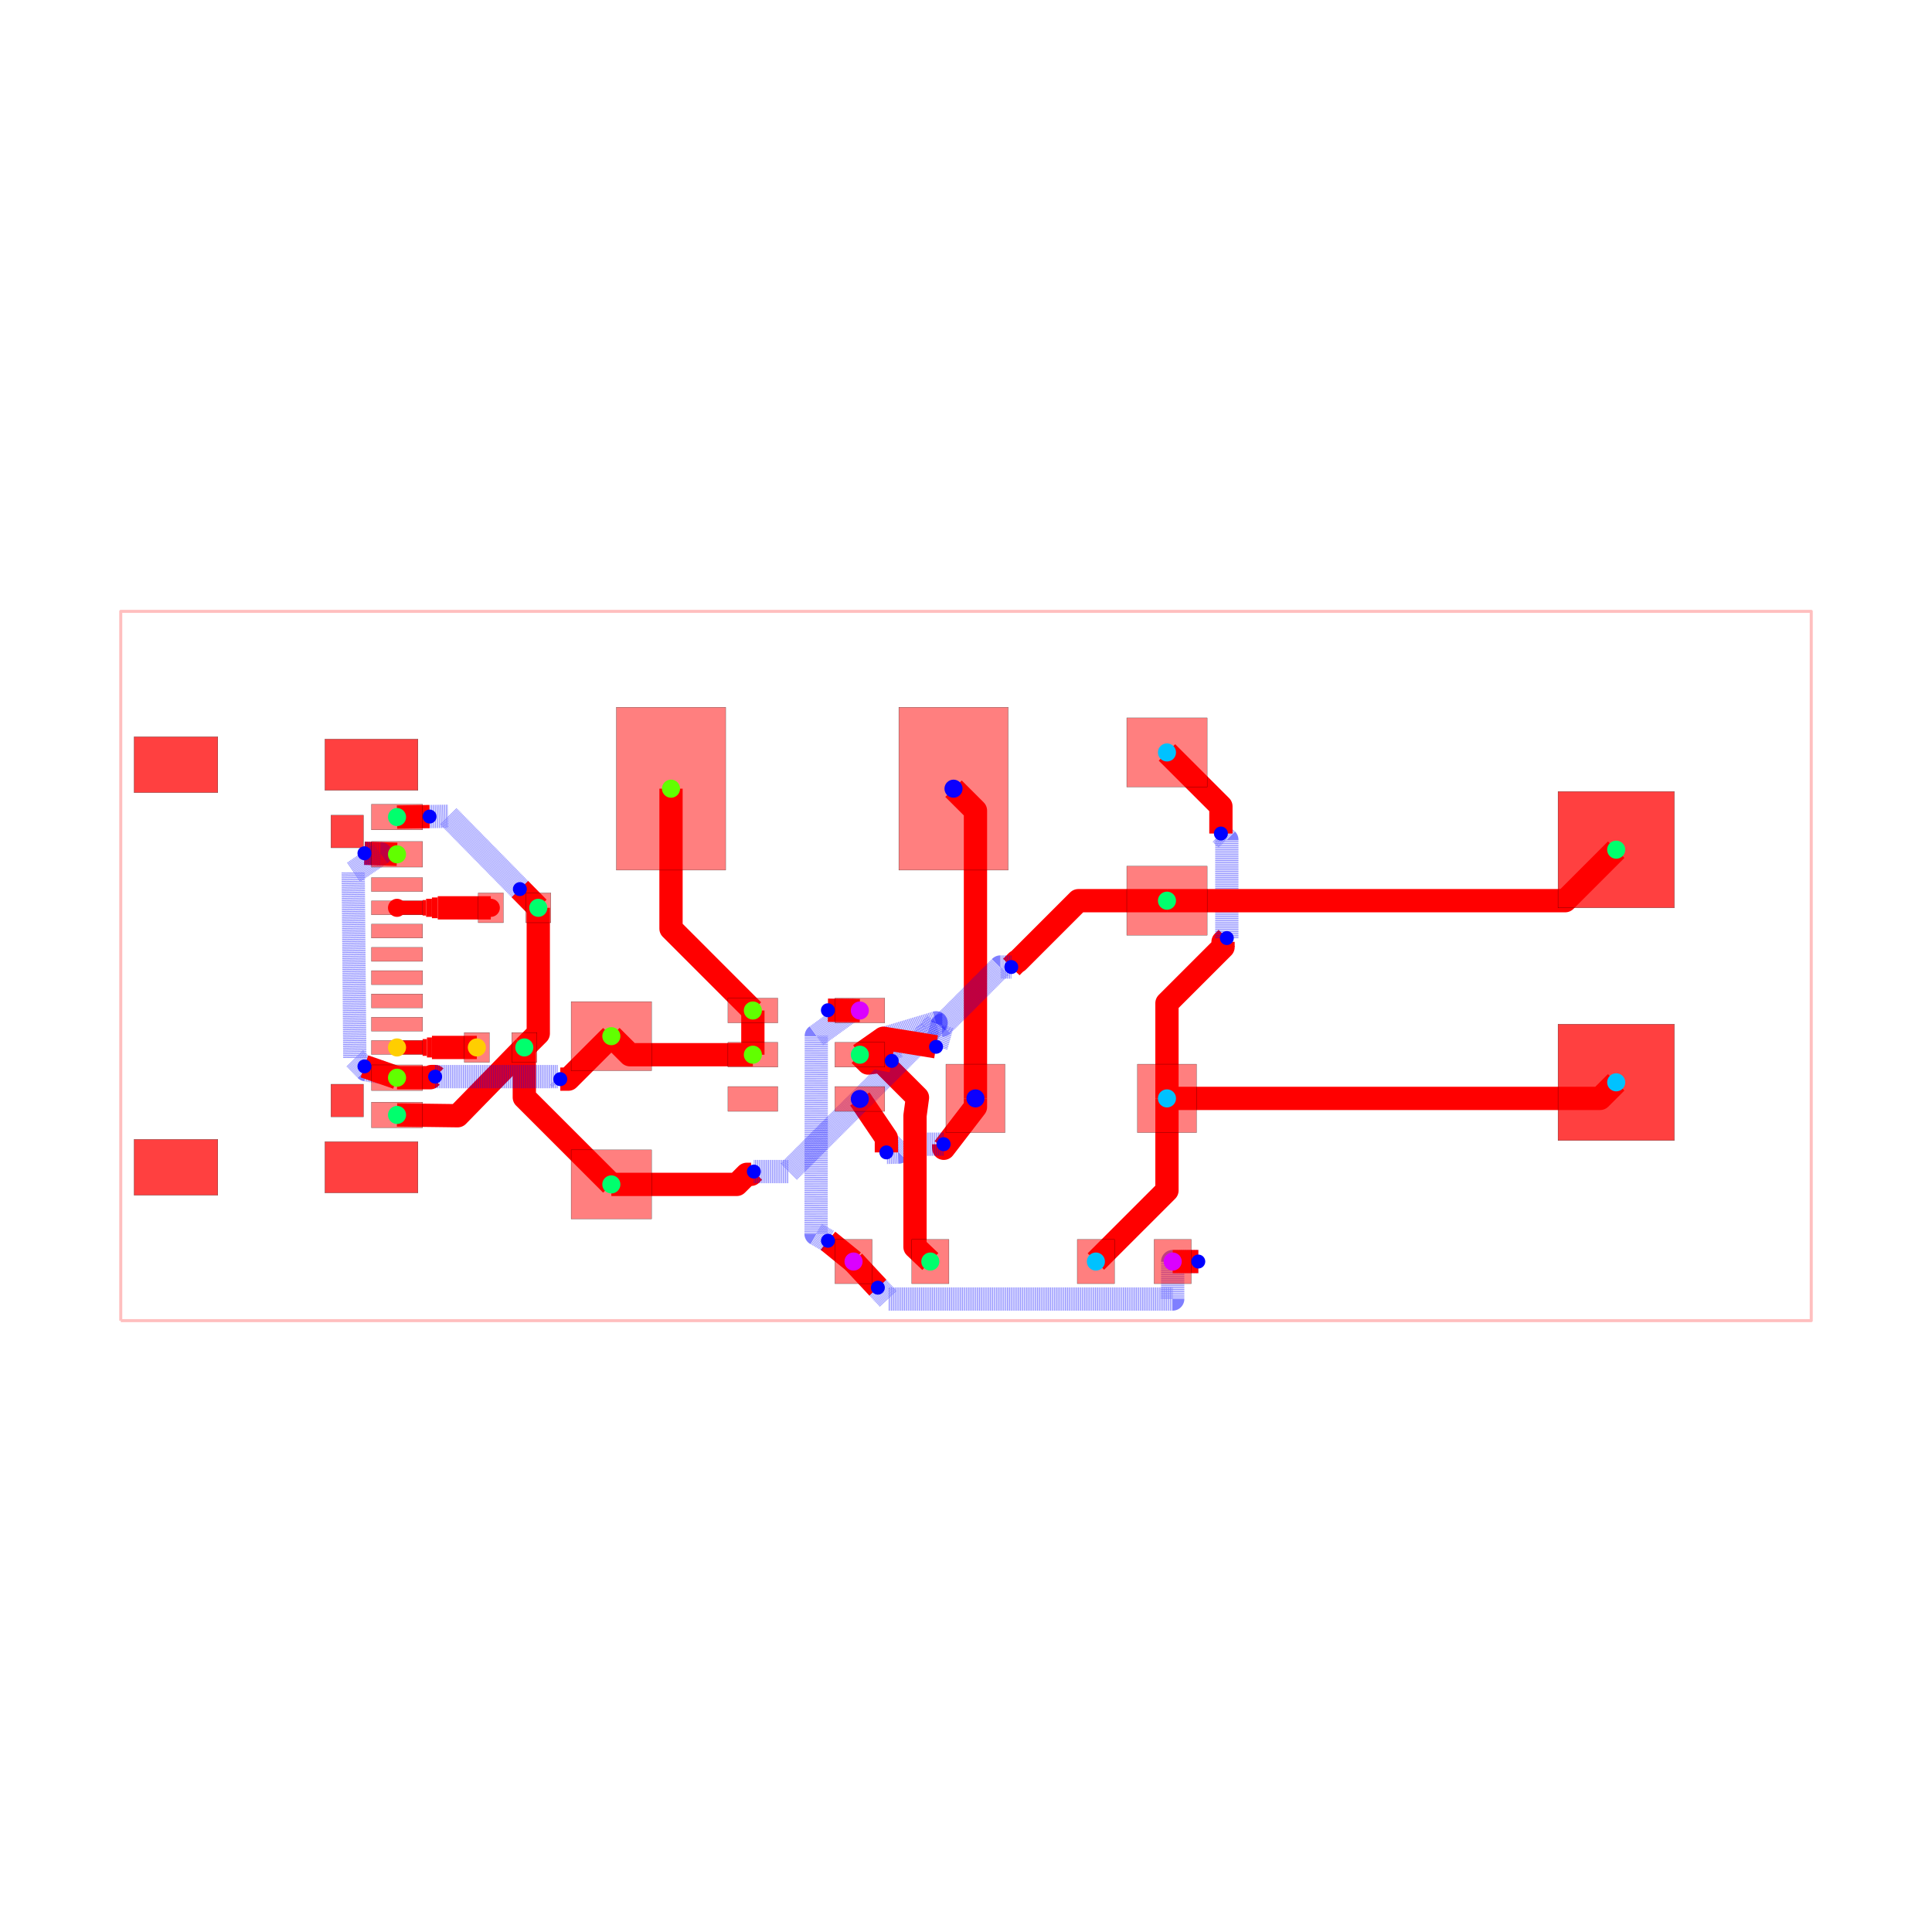
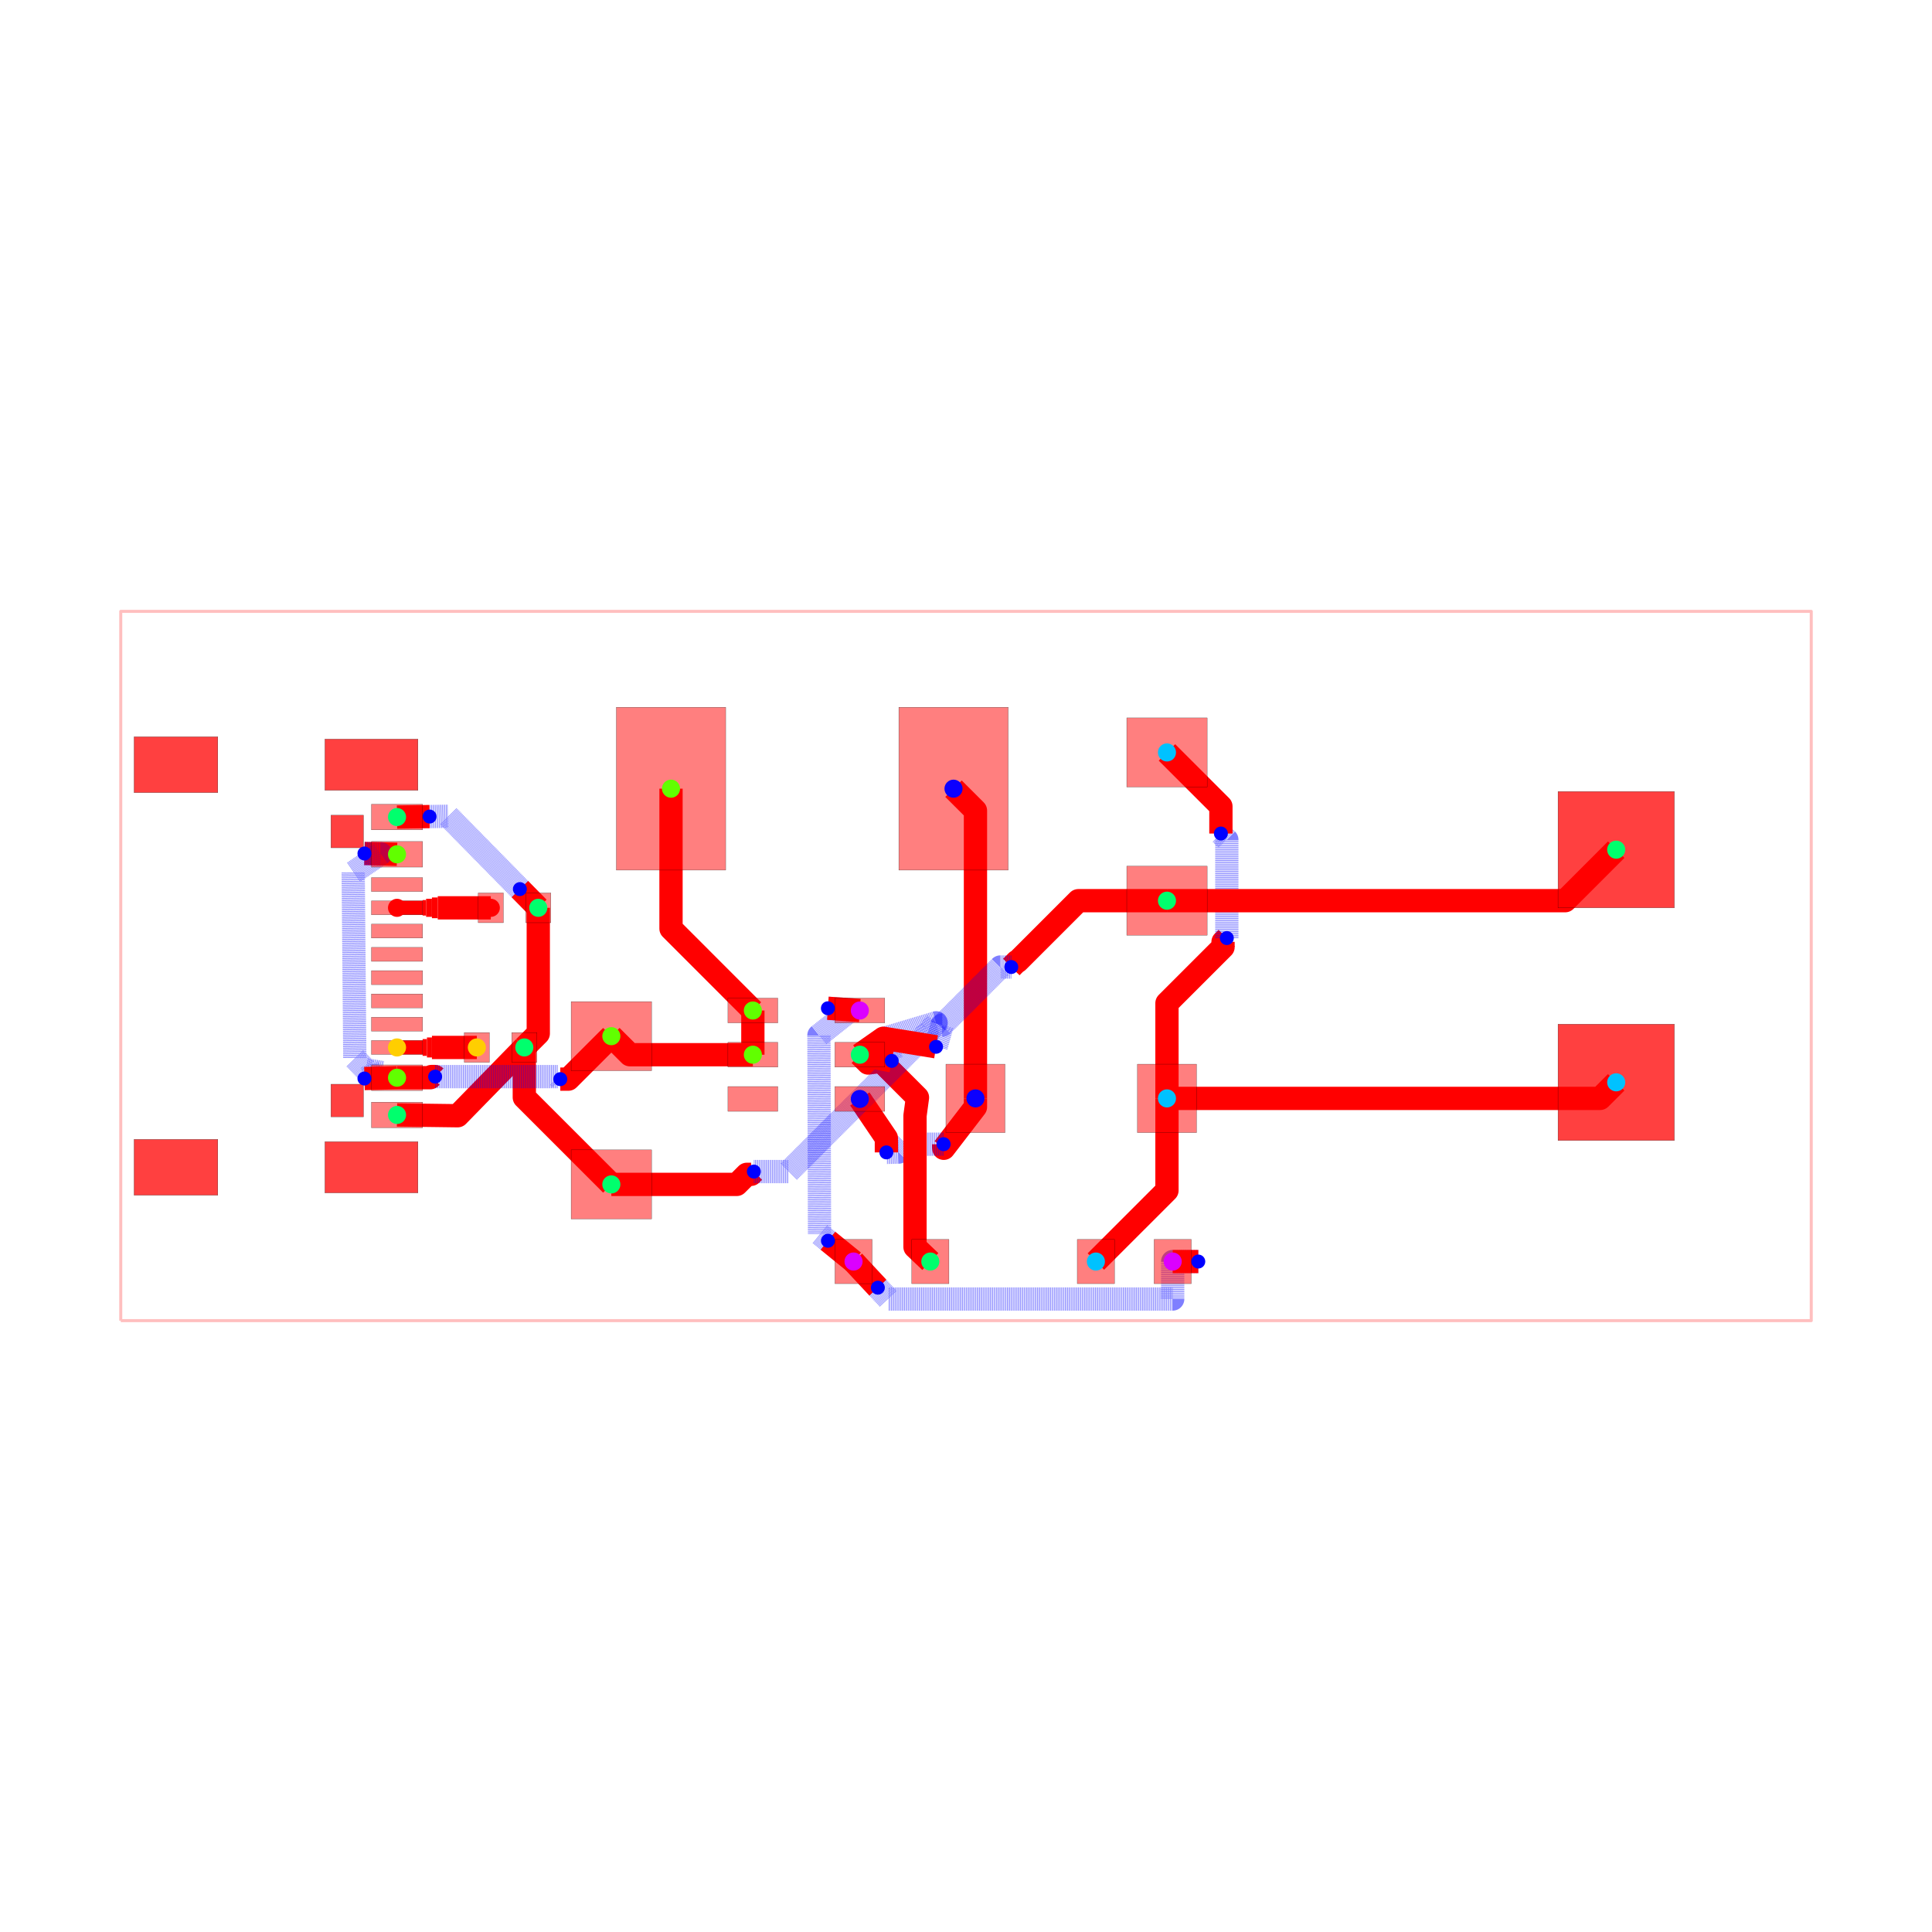
<svg xmlns="http://www.w3.org/2000/svg" width="640" height="640" viewBox="0 0 640 640">
  <rect width="100%" height="100%" fill="white" />
  <g>
    <polyline data-points="-18.160999999999998,-7.619999999999999 18.160999999999998,-7.619999999999999 18.160999999999998,7.619999999999999 -18.160999999999998,7.619999999999999 -18.160999999999998,-7.619999999999999" data-type="line" data-label="" points="40,437.483 600,437.483 600,202.517 40,202.517 40,437.483" fill="none" stroke="rgba(255,0,0,0.25)" stroke-linejoin="round" stroke-width="1px" />
  </g>
  <g>
    <polyline data-points="-2.4163099999999993,-6.35 -2.966311350731716,-5.903164850563326" data-type="line" data-label="" points="282.746,417.902 274.266,411.013" fill="none" stroke="red" stroke-linejoin="round" stroke-width="7.709" />
  </g>
  <g>
-     <polyline data-points="-2.966311350731716,-5.903164850563326 -3.221409427699238,-5.756287520876651 -3.21655258594073,-1.502822039138741 -2.459695041473272,-0.9548847670704838 -2.9671786341215953,-0.9508332428273903" data-type="line" data-label="" points="274.266,411.013 270.333,408.748 270.408,343.17 282.077,334.722 274.253,334.66" fill="none" stroke="rgba(0,0,255,0.5)" stroke-linejoin="round" stroke-width="7.709" stroke-dasharray="0.2 0.2" />
-   </g>
-   <g>
-     <polyline data-points="-2.9671786341215953,-0.9508332428273903 -2.2811739999999983,-0.9563099999999993" data-type="line" data-label="" points="274.253,334.66 284.83,334.744" fill="none" stroke="red" stroke-linejoin="round" stroke-width="7.709" />
+     <polyline data-points="-2.966311350731716,-5.903164850563326 -3.1471774999999984,-5.756224569909815 -3.160103561619873,-1.4910114216788928 -2.4690140391122566,-0.9431299229240538 -2.967178935883434,-0.9081754384222134" data-type="line" data-label="" points="274.266,411.013 271.478,408.747 271.279,342.988 281.934,334.541 274.253,334.002" fill="none" stroke="rgba(0,0,255,0.5)" stroke-linejoin="round" stroke-width="7.709" stroke-dasharray="0.2 0.2" />
+   </g>
+   <g>
+     <polyline data-points="-2.967178935883434,-0.9081754384222134 -2.2811739999999983,-0.9563099999999993" data-type="line" data-label="" points="274.253,334.002 284.83,334.744" fill="none" stroke="red" stroke-linejoin="round" stroke-width="7.709" />
  </g>
  <g>
    <polyline data-points="-2.4163099999999993,-6.35 -1.8936535894837974,-6.911346472334769" data-type="line" data-label="" points="282.746,417.902 290.804,426.557" fill="none" stroke="red" stroke-linejoin="round" stroke-width="7.709" />
  </g>
  <g>
    <polyline data-points="-1.8936535894837974,-6.911346472334769 -1.666793558370653,-7.154999999999999 4.441,-7.154999999999999 4.441,-6.35 4.99069153493333,-6.35" data-type="line" data-label="" points="290.804,426.557 294.302,430.313 388.47,430.313 388.47,417.902 396.945,417.902" fill="none" stroke="rgba(0,0,255,0.5)" stroke-linejoin="round" stroke-width="7.709" stroke-dasharray="0.2 0.2" />
  </g>
  <g>
    <polyline data-points="4.99069153493333,-6.35 4.440690000000002,-6.35" data-type="line" data-label="" points="396.945,417.902 388.465,417.902" fill="none" stroke="red" stroke-linejoin="round" stroke-width="7.709" />
  </g>
  <g>
-     <polyline data-points="0.20320000000000205,-2.8447999999999993 0.20320000000000205,-3.0297101486673115 -0.47787700250167564,-3.9166619241207243 -0.48044585940448326,-3.892256134863054 -0.4808082042384122,-3.828454158974078" data-type="line" data-label="" points="323.133,363.86 323.133,366.711 312.632,380.386 312.593,380.009 312.587,379.026" fill="none" stroke="red" stroke-linejoin="round" stroke-width="7.709" />
+     <polyline data-points="0.20320000000000205,-2.8447999999999993 0.20320000000000205,-3.0297101486673115 -0.47787700250167564,-3.9166619241207243 -0.4804458594044832,-3.892256134863054 -0.4808082042384122,-3.828454158974078" data-type="line" data-label="" points="323.133,363.86 323.133,366.711 312.632,380.386 312.593,380.009 312.587,379.026" fill="none" stroke="red" stroke-linejoin="round" stroke-width="7.709" />
  </g>
  <g>
    <polyline data-points="-0.4808082042384122,-3.828454158974078 -1.2800000000000002,-3.829 -1.4492106623791852,-3.998210662379185 -1.7106447728703018,-4.004546917725699" data-type="line" data-label="" points="312.587,379.026 300.265,379.034 297.657,381.643 293.626,381.741" fill="none" stroke="rgba(0,0,255,0.5)" stroke-linejoin="round" stroke-width="7.709" stroke-dasharray="0.2 0.2" />
  </g>
  <g>
    <polyline data-points="-1.7106447728703018,-4.004546917725699 -1.7106066111866989,-3.6987270185244014 -2.2811739999999983,-2.856229999999999" data-type="line" data-label="" points="293.626,381.741 293.626,377.026 284.83,364.036" fill="none" stroke="red" stroke-linejoin="round" stroke-width="7.709" />
  </g>
  <g>
    <polyline data-points="0.20320000000000205,-2.8447999999999993 0.20320000000000205,3.338799999999998 -0.2683509999999987,3.8100000000000005" data-type="line" data-label="" points="323.133,363.86 323.133,268.524 315.863,261.259" fill="none" stroke="red" stroke-linejoin="round" stroke-width="7.709" />
  </g>
  <g>
    <polyline data-points="4.318000000000001,-2.8447999999999993 4.318000000000001,-4.822999999999999 2.7906900000000023,-6.35" data-type="line" data-label="" points="386.573,363.86 386.573,394.359 363.026,417.902" fill="none" stroke="red" stroke-linejoin="round" stroke-width="7.709" />
  </g>
  <g>
    <polyline data-points="4.318000000000001,-2.8447999999999993 4.318000000000001,-0.7987754396774869 5.522826282293732,0.40605084261624347 5.522826282293732,0.5188262822937316 5.604,0.6" data-type="line" data-label="" points="386.573,363.86 386.573,332.315 405.149,313.74 405.149,312.001 406.401,310.749" fill="none" stroke="red" stroke-linejoin="round" stroke-width="7.709" />
  </g>
  <g>
    <polyline data-points="5.604,0.6 5.604,2.7123972964645326 5.507380916805818,2.8090163796587144 5.507380916805818,2.815619083194182 5.477,2.846" data-type="line" data-label="" points="406.401,310.749 406.401,278.181 404.911,276.692 404.911,276.59 404.442,276.121" fill="none" stroke="rgba(0,0,255,0.5)" stroke-linejoin="round" stroke-width="7.709" stroke-dasharray="0.2 0.2" />
  </g>
  <g>
    <polyline data-points="5.477,2.846 5.477,3.4299999999999997 4.3180000000000005,4.58851" data-type="line" data-label="" points="404.442,276.121 404.442,267.117 386.573,249.256" fill="none" stroke="red" stroke-linejoin="round" stroke-width="7.709" />
  </g>
  <g>
    <polyline data-points="4.318000000000001,-2.8447999999999993 13.624200000000002,-2.8447999999999993 13.97,-2.49936" data-type="line" data-label="" points="386.573,363.86 530.053,363.86 535.385,358.534" fill="none" stroke="red" stroke-linejoin="round" stroke-width="7.709" />
  </g>
  <g>
    <polyline data-points="-9.19,1.25 -9.19,-1.4499999999999993 -9.49,-1.75" data-type="line" data-label="" points="178.312,300.728 178.312,342.356 173.686,346.981" fill="none" stroke="red" stroke-linejoin="round" stroke-width="7.709" />
  </g>
  <g>
    <polyline data-points="-9.49,-1.75 -10.922555168292664,-3.2172586656503457 -12.22497245,-3.200019" data-type="line" data-label="" points="173.686,346.981 151.6,369.603 131.52,369.337" fill="none" stroke="red" stroke-linejoin="round" stroke-width="7.709" />
  </g>
  <g>
    <polyline data-points="-9.49,-1.75 -9.49,-2.8229999999999995 -7.619999999999997,-4.6926499999999995" data-type="line" data-label="" points="173.686,346.981 173.686,363.524 202.517,392.35" fill="none" stroke="red" stroke-linejoin="round" stroke-width="7.709" />
  </g>
  <g>
    <polyline data-points="-9.19,1.25 -9.585356152985817,1.6523787628870137" data-type="line" data-label="" points="178.312,300.728 172.216,294.524" fill="none" stroke="red" stroke-linejoin="round" stroke-width="7.709" />
  </g>
  <g>
    <polyline data-points="-9.585356152985817,1.6523787628870137 -11.12276558515143,3.217096804312864 -11.524972049479539,3.210864940304189" data-type="line" data-label="" points="172.216,294.524 148.513,270.4 142.312,270.496" fill="none" stroke="rgba(0,0,255,0.5)" stroke-linejoin="round" stroke-width="7.709" stroke-dasharray="0.2 0.2" />
  </g>
  <g>
    <polyline data-points="-11.524972049479539,3.210864940304189 -12.22497245,3.200019" data-type="line" data-label="" points="142.312,270.496 131.52,270.663" fill="none" stroke="red" stroke-linejoin="round" stroke-width="7.709" />
  </g>
  <g>
    <polyline data-points="-0.7663099999999996,-6.35 -1.0957666253811087,-6.0368406067432305 -1.095594627906701,-3.2148688016159697 -1.0425959534234823,-2.826112570993394 -1.8200859039506412,-2.0486226204662352 -2.1020159395551685,-2.0849840604448318 -2.2811739999999983,-1.9062699999999992" data-type="line" data-label="" points="308.185,417.902 303.106,413.074 303.109,369.566 303.926,363.572 291.939,351.585 287.592,352.146 284.83,349.39" fill="none" stroke="red" stroke-linejoin="round" stroke-width="7.709" />
  </g>
  <g>
    <polyline data-points="-7.619999999999997,-4.6926499999999995 -4.926002240826012,-4.6926499999999995 -4.709735256757445,-4.476383015931432 -4.617383015931432,-4.476383015931432 -4.558,-4.417" data-type="line" data-label="" points="202.517,392.35 244.053,392.35 247.387,389.015 248.811,389.015 249.726,388.1" fill="none" stroke="red" stroke-linejoin="round" stroke-width="7.709" />
  </g>
  <g>
-     <polyline data-points="-4.558,-4.417 -3.807801996416214,-4.417 -0.7908019964162142,-1.4 -0.6421360369840126,-1.2210159063006496 -1.7650065695032464,-1.5570505036031392 -1.5951694663559364,-2.0386120034621285" data-type="line" data-label="" points="249.726,388.1 261.293,388.1 307.808,341.585 310.1,338.825 292.788,344.006 295.406,351.431" fill="none" stroke="rgba(0,0,255,0.5)" stroke-linejoin="round" stroke-width="7.709" stroke-dasharray="0.2 0.2" />
-   </g>
-   <g>
-     <polyline data-points="-1.5951694663559364,-2.0386120034621285 -2.2811739999999983,-1.9062699999999992" data-type="line" data-label="" points="295.406,351.431 284.83,349.39" fill="none" stroke="red" stroke-linejoin="round" stroke-width="7.709" />
+     <polyline data-points="-4.558,-4.417 -3.807801996416214,-4.417 -0.7908019964162142,-1.4 -0.6421360369840126,-1.2210159063006496 -1.7650065695032462,-1.5570505036031392 -1.5951694663559364,-2.038612003462129" data-type="line" data-label="" points="249.726,388.1 261.293,388.1 307.808,341.585 310.1,338.825 292.788,344.006 295.406,351.431" fill="none" stroke="rgba(0,0,255,0.5)" stroke-linejoin="round" stroke-width="7.709" stroke-dasharray="0.2 0.2" />
+   </g>
+   <g>
+     <polyline data-points="-1.5951694663559364,-2.038612003462129 -2.2811739999999983,-1.9062699999999992" data-type="line" data-label="" points="295.406,351.431 284.83,349.39" fill="none" stroke="red" stroke-linejoin="round" stroke-width="7.709" />
  </g>
  <g>
    <polyline data-points="4.3180000000000005,1.4033499999999999 2.413739325346124,1.4033499999999999 1.108670178561652,0.09828085321552815 1.093280853215528,0.09828085321552815 0.973,-0.022" data-type="line" data-label="" points="386.573,298.364 357.214,298.364 337.093,318.485 336.856,318.485 335.001,320.339" fill="none" stroke="red" stroke-linejoin="round" stroke-width="7.709" />
  </g>
  <g>
    <polyline data-points="0.973,-0.022 0.7390276995852163,-0.022 -0.5089774447457027,-1.270005144330919 -0.5130051443309191,-1.270005144330919 -0.6431638321460527,-1.7360148807045845" data-type="line" data-label="" points="335.001,320.339 331.394,320.339 312.153,339.58 312.091,339.58 310.084,346.765" fill="none" stroke="rgba(0,0,255,0.5)" stroke-linejoin="round" stroke-width="7.709" stroke-dasharray="0.2 0.2" />
  </g>
  <g>
    <polyline data-points="-0.6431638321460527,-1.7360148807045845 -1.774903999999999,-1.5523114999999994 -2.2811739999999983,-1.9062699999999992" data-type="line" data-label="" points="310.084,346.765 292.635,343.933 284.83,349.39" fill="none" stroke="red" stroke-linejoin="round" stroke-width="7.709" />
  </g>
  <g>
    <polyline data-points="4.3180000000000005,1.4033499999999999 12.87435,1.4033499999999999 13.97,2.49936" data-type="line" data-label="" points="386.573,298.364 518.492,298.364 535.385,281.466" fill="none" stroke="red" stroke-linejoin="round" stroke-width="7.709" />
  </g>
  <g>
    <polyline data-points="-4.5793659999999985,-1.9062699999999992 -4.5793659999999985,-0.9563659999999987 -4.5793659999999985,-0.9563099999999991" data-type="line" data-label="" points="249.397,349.39 249.397,334.745 249.397,334.744" fill="none" stroke="red" stroke-linejoin="round" stroke-width="7.709" />
  </g>
  <g>
    <polyline data-points="-4.5793659999999985,-1.9062699999999992 -7.2207300000000005,-1.9062699999999992 -7.619999999999997,-1.5074899999999996" data-type="line" data-label="" points="249.397,349.39 208.673,349.39 202.517,343.242" fill="none" stroke="red" stroke-linejoin="round" stroke-width="7.709" />
  </g>
  <g>
    <polyline data-points="-12.22497245,-2.400173 -11.511172993267632,-2.400173 -11.485629483683127,-2.3746294904154945 -11.408370509584506,-2.3746294904154945 -11.406,-2.377" data-type="line" data-label="" points="131.52,357.005 142.525,357.005 142.919,356.611 144.11,356.611 144.146,356.648" fill="none" stroke="red" stroke-linejoin="round" stroke-width="7.709" />
  </g>
  <g>
    <polyline data-points="-11.406,-2.377 -8.771,-2.377 -8.720540352203,-2.427459647796999 -8.717,-2.431" data-type="line" data-label="" points="144.146,356.648 184.772,356.648 185.55,357.426 185.604,357.48" fill="none" stroke="rgba(0,0,255,0.5)" stroke-linejoin="round" stroke-width="7.709" stroke-dasharray="0.2 0.2" />
  </g>
  <g>
    <polyline data-points="-8.717,-2.431 -8.544,-2.431 -7.619999999999997,-1.5074899999999996" data-type="line" data-label="" points="185.604,357.48 188.272,357.48 202.517,343.242" fill="none" stroke="red" stroke-linejoin="round" stroke-width="7.709" />
  </g>
  <g>
-     <polyline data-points="-12.22497245,2.399919 -12.924972614091184,2.4224627046981473" data-type="line" data-label="" points="131.52,282.999 120.727,282.651" fill="none" stroke="red" stroke-linejoin="round" stroke-width="7.709" />
-   </g>
-   <g>
-     <polyline data-points="-12.924972614091184,2.4224627046981473 -12.576625557740064,2.4112440885124724 -13.166807473277434,2.010377816977716 -13.131814680423368,-1.9849984197166954 -12.893962146063107,-2.2292918452065984 -12.544074720036276,-2.289312550879002 -12.924972497446241,-2.156983505811231" data-type="line" data-label="" points="120.727,282.651 126.098,282.824 116.999,289.005 117.538,350.604 121.205,354.37 126.6,355.296 120.727,353.256" fill="none" stroke="rgba(0,0,255,0.5)" stroke-linejoin="round" stroke-width="7.709" stroke-dasharray="0.2 0.2" />
-   </g>
-   <g>
-     <polyline data-points="-12.924972497446241,-2.156983505811231 -12.22497245,-2.400173" data-type="line" data-label="" points="120.727,353.256 131.52,357.005" fill="none" stroke="red" stroke-linejoin="round" stroke-width="7.709" />
+     <polyline data-points="-12.22497245,2.399919 -12.924972349999999,2.4176138535760527" data-type="line" data-label="" points="131.52,282.999 120.727,282.726" fill="none" stroke="red" stroke-linejoin="round" stroke-width="7.709" />
+   </g>
+   <g>
+     <polyline data-points="-12.924972349999999,2.4176138535760527 -12.576625557740064,2.411244088512472 -13.166807473277435,2.0103778169777153 -13.131814680423366,-1.984998419716698 -12.893962146063107,-2.2292918452065984 -12.544074720036276,-2.289312550879002 -12.924972349999999,-2.4178678535760527" data-type="line" data-label="" points="120.727,282.726 126.098,282.824 116.999,289.005 117.538,350.604 121.205,354.37 126.6,355.296 120.727,357.278" fill="none" stroke="rgba(0,0,255,0.5)" stroke-linejoin="round" stroke-width="7.709" stroke-dasharray="0.2 0.2" />
+   </g>
+   <g>
+     <polyline data-points="-12.924972349999999,-2.4178678535760527 -12.22497245,-2.400173" data-type="line" data-label="" points="120.727,357.278 131.52,357.005" fill="none" stroke="red" stroke-linejoin="round" stroke-width="7.709" />
  </g>
  <g>
    <polyline data-points="-6.338188999999998,3.8100000000000005 -6.338188999999998,0.8031889999999984 -4.5793659999999985,-0.9563099999999991" data-type="line" data-label="" points="222.28,261.259 222.28,307.617 249.397,334.744" fill="none" stroke="red" stroke-linejoin="round" stroke-width="7.709" />
  </g>
  <g>
    <polyline data-points="-10.51,-1.75 -11.3675,-1.75 -11.4746875,-1.75" data-type="line" data-label="" points="157.96,346.981 144.74,346.981 143.087,346.981" fill="none" stroke="red" stroke-linejoin="round" stroke-width="7.709" />
  </g>
  <g>
    <polyline data-points="-11.4746875,-1.75 -11.581875,-1.75" data-type="line" data-label="" points="143.087,346.981 141.435,346.981" fill="none" stroke="red" stroke-linejoin="round" stroke-width="6.634" />
  </g>
  <g>
    <polyline data-points="-11.581875,-1.75 -11.6750011,-1.75" data-type="line" data-label="" points="141.435,346.981 139.999,346.981" fill="none" stroke="red" stroke-linejoin="round" stroke-width="5.559" />
  </g>
  <g>
    <polyline data-points="-11.6750011,-1.75 -11.6890625,-1.75 -11.79625,-1.75 -11.903437499999999,-1.75 -12.010625,-1.75 -12.1178125,-1.75 -12.225,-1.75 -12.22497245,-1.7501869999999997" data-type="line" data-label="" points="139.999,346.981 139.782,346.981 138.13,346.981 136.477,346.981 134.824,346.981 133.172,346.981 131.519,346.981 131.52,346.984" fill="none" stroke="red" stroke-linejoin="round" stroke-width="4.625" />
  </g>
  <g>
    <polyline data-points="-10.209999999999999,1.25 -11.225,1.25 -11.35,1.25" data-type="line" data-label="" points="162.586,300.728 146.937,300.728 145.01,300.728" fill="none" stroke="red" stroke-linejoin="round" stroke-width="7.709" />
  </g>
  <g>
    <polyline data-points="-11.35,1.25 -11.475,1.25" data-type="line" data-label="" points="145.01,300.728 143.082,300.728" fill="none" stroke="red" stroke-linejoin="round" stroke-width="6.852" />
  </g>
  <g>
    <polyline data-points="-11.475,1.25 -11.6,1.25" data-type="line" data-label="" points="143.082,300.728 141.155,300.728" fill="none" stroke="red" stroke-linejoin="round" stroke-width="5.996" />
  </g>
  <g>
    <polyline data-points="-11.6,1.25 -11.6750011,1.25" data-type="line" data-label="" points="141.155,300.728 139.999,300.728" fill="none" stroke="red" stroke-linejoin="round" stroke-width="5.139" />
  </g>
  <g>
    <polyline data-points="-11.6750011,1.25 -11.725,1.25 -11.85,1.25 -11.975,1.25 -12.1,1.25 -12.225,1.25 -12.22497245,1.2498070000000001" data-type="line" data-label="" points="139.999,300.728 139.228,300.728 137.301,300.728 135.374,300.728 133.446,300.728 131.519,300.728 131.52,300.731" fill="none" stroke="red" stroke-linejoin="round" stroke-width="4.625" />
  </g>
  <g>
    <rect data-type="rect" data-label="top source_net_1" data-x="-12.22497245" data-y="3.200019" x="123.04" y="266.423" width="16.959" height="8.48" fill="rgba(255,0,0,0.5)" stroke="black" stroke-width="0.065" />
  </g>
  <g>
    <rect data-type="rect" data-label="top source_net_0" data-x="-12.22497245" data-y="2.399919" x="123.04" y="278.759" width="16.959" height="8.48" fill="rgba(255,0,0,0.5)" stroke="black" stroke-width="0.065" />
  </g>
  <g>
    <rect data-type="rect" data-label="top" data-x="-12.22497245" data-y="1.7499330000000002" x="123.04" y="290.707" width="16.959" height="4.625" fill="rgba(255,0,0,0.5)" stroke="black" stroke-width="0.065" />
  </g>
  <g>
    <rect data-type="rect" data-label="top source_trace_4" data-x="-12.22497245" data-y="1.2498070000000001" x="123.04" y="298.418" width="16.959" height="4.625" fill="rgba(255,0,0,0.5)" stroke="black" stroke-width="0.065" />
  </g>
  <g>
    <rect data-type="rect" data-label="top" data-x="-12.22497245" data-y="0.7499350000000001" x="123.04" y="306.125" width="16.959" height="4.625" fill="rgba(255,0,0,0.5)" stroke="black" stroke-width="0.065" />
  </g>
  <g>
    <rect data-type="rect" data-label="top" data-x="-12.22497245" data-y="0.2500630000000001" x="123.04" y="313.832" width="16.959" height="4.625" fill="rgba(255,0,0,0.5)" stroke="black" stroke-width="0.065" />
  </g>
  <g>
    <rect data-type="rect" data-label="top" data-x="-12.22497245" data-y="-0.25006299999999987" x="123.04" y="321.543" width="16.959" height="4.625" fill="rgba(255,0,0,0.5)" stroke="black" stroke-width="0.065" />
  </g>
  <g>
    <rect data-type="rect" data-label="top" data-x="-12.22497245" data-y="-0.7499349999999999" x="123.04" y="329.25" width="16.959" height="4.625" fill="rgba(255,0,0,0.5)" stroke="black" stroke-width="0.065" />
  </g>
  <g>
    <rect data-type="rect" data-label="top" data-x="-12.22497245" data-y="-1.2500609999999999" x="123.04" y="336.96" width="16.959" height="4.625" fill="rgba(255,0,0,0.5)" stroke="black" stroke-width="0.065" />
  </g>
  <g>
    <rect data-type="rect" data-label="top source_trace_6" data-x="-12.22497245" data-y="-1.7501869999999997" x="123.04" y="344.671" width="16.959" height="4.625" fill="rgba(255,0,0,0.5)" stroke="black" stroke-width="0.065" />
  </g>
  <g>
    <rect data-type="rect" data-label="top source_net_0" data-x="-12.22497245" data-y="-2.400173" x="123.04" y="352.765" width="16.959" height="8.48" fill="rgba(255,0,0,0.5)" stroke="black" stroke-width="0.065" />
  </g>
  <g>
    <rect data-type="rect" data-label="top source_net_1" data-x="-12.22497245" data-y="-3.200019" x="123.04" y="365.097" width="16.959" height="8.48" fill="rgba(255,0,0,0.5)" stroke="black" stroke-width="0.065" />
  </g>
  <g>
    <rect data-type="rect" data-label="top source_trace_4" data-x="-10.209999999999999" data-y="1.25" x="158.423" y="295.794" width="8.326" height="9.867" fill="rgba(255,0,0,0.5)" stroke="black" stroke-width="0.065" />
  </g>
  <g>
    <rect data-type="rect" data-label="top source_net_1" data-x="-9.19" data-y="1.25" x="174.149" y="295.794" width="8.326" height="9.867" fill="rgba(255,0,0,0.5)" stroke="black" stroke-width="0.065" />
  </g>
  <g>
    <rect data-type="rect" data-label="top source_trace_6" data-x="-10.51" data-y="-1.75" x="153.798" y="342.047" width="8.326" height="9.867" fill="rgba(255,0,0,0.5)" stroke="black" stroke-width="0.065" />
  </g>
  <g>
    <rect data-type="rect" data-label="top source_net_1" data-x="-9.49" data-y="-1.75" x="169.524" y="342.047" width="8.326" height="9.867" fill="rgba(255,0,0,0.5)" stroke="black" stroke-width="0.065" />
  </g>
  <g>
    <rect data-type="rect" data-label="top source_net_3" data-x="-2.2811739999999983" data-y="-2.856229999999999" x="276.566" y="359.935" width="16.528" height="8.202" fill="rgba(255,0,0,0.5)" stroke="black" stroke-width="0.065" />
  </g>
  <g>
    <rect data-type="rect" data-label="top source_net_1" data-x="-2.2811739999999983" data-y="-1.9062699999999992" x="276.566" y="345.289" width="16.528" height="8.202" fill="rgba(255,0,0,0.5)" stroke="black" stroke-width="0.065" />
  </g>
  <g>
    <rect data-type="rect" data-label="top source_net_4" data-x="-2.2811739999999983" data-y="-0.9563099999999993" x="276.566" y="330.643" width="16.528" height="8.202" fill="rgba(255,0,0,0.5)" stroke="black" stroke-width="0.065" />
  </g>
  <g>
    <rect data-type="rect" data-label="top source_net_0" data-x="-4.5793659999999985" data-y="-0.9563099999999991" x="241.133" y="330.643" width="16.528" height="8.202" fill="rgba(255,0,0,0.5)" stroke="black" stroke-width="0.065" />
  </g>
  <g>
    <rect data-type="rect" data-label="top source_net_0" data-x="-4.5793659999999985" data-y="-1.9062699999999992" x="241.133" y="345.289" width="16.528" height="8.202" fill="rgba(255,0,0,0.5)" stroke="black" stroke-width="0.065" />
  </g>
  <g>
    <rect data-type="rect" data-label="top" data-x="-4.5793659999999985" data-y="-2.856229999999999" x="241.133" y="359.935" width="16.528" height="8.202" fill="rgba(255,0,0,0.5)" stroke="black" stroke-width="0.065" />
  </g>
  <g>
    <rect data-type="rect" data-label="top source_net_0" data-x="-6.338188999999998" data-y="3.8100000000000005" x="204.164" y="234.278" width="36.232" height="53.962" fill="rgba(255,0,0,0.5)" stroke="black" stroke-width="0.065" />
  </g>
  <g>
    <rect data-type="rect" data-label="top source_net_3" data-x="-0.2683509999999987" data-y="3.8100000000000005" x="297.747" y="234.278" width="36.232" height="53.962" fill="rgba(255,0,0,0.5)" stroke="black" stroke-width="0.065" />
  </g>
  <g>
    <rect data-type="rect" data-label="top source_net_3" data-x="0.20320000000000205" data-y="-2.8447999999999993" x="313.343" y="352.52" width="19.58" height="22.679" fill="rgba(255,0,0,0.5)" stroke="black" stroke-width="0.065" />
  </g>
  <g>
    <rect data-type="rect" data-label="top source_net_2" data-x="4.318000000000001" data-y="-2.8447999999999993" x="376.783" y="352.52" width="19.58" height="22.679" fill="rgba(255,0,0,0.5)" stroke="black" stroke-width="0.065" />
  </g>
  <g>
    <rect data-type="rect" data-label="top source_net_1" data-x="-7.619999999999997" data-y="-4.6926499999999995" x="189.197" y="380.902" width="26.642" height="22.895" fill="rgba(255,0,0,0.5)" stroke="black" stroke-width="0.065" />
  </g>
  <g>
    <rect data-type="rect" data-label="top source_net_0" data-x="-7.619999999999997" data-y="-1.5074899999999996" x="189.197" y="331.794" width="26.642" height="22.895" fill="rgba(255,0,0,0.5)" stroke="black" stroke-width="0.065" />
  </g>
  <g>
    <rect data-type="rect" data-label="top source_net_1" data-x="4.3180000000000005" data-y="1.4033499999999999" x="373.253" y="286.916" width="26.642" height="22.895" fill="rgba(255,0,0,0.5)" stroke="black" stroke-width="0.065" />
  </g>
  <g>
    <rect data-type="rect" data-label="top source_net_2" data-x="4.3180000000000005" data-y="4.58851" x="373.253" y="237.808" width="26.642" height="22.895" fill="rgba(255,0,0,0.5)" stroke="black" stroke-width="0.065" />
  </g>
  <g>
    <rect data-type="rect" data-label="top source_net_2" data-x="2.7906900000000023" data-y="-6.35" x="356.859" y="410.579" width="12.334" height="14.647" fill="rgba(255,0,0,0.5)" stroke="black" stroke-width="0.065" />
  </g>
  <g>
    <rect data-type="rect" data-label="top source_net_4" data-x="4.440690000000002" data-y="-6.35" x="382.298" y="410.579" width="12.334" height="14.647" fill="rgba(255,0,0,0.5)" stroke="black" stroke-width="0.065" />
  </g>
  <g>
    <rect data-type="rect" data-label="top source_net_4" data-x="-2.4163099999999993" data-y="-6.35" x="276.579" y="410.579" width="12.334" height="14.647" fill="rgba(255,0,0,0.5)" stroke="black" stroke-width="0.065" />
  </g>
  <g>
    <rect data-type="rect" data-label="top source_net_1" data-x="-0.7663099999999996" data-y="-6.35" x="302.018" y="410.579" width="12.334" height="14.647" fill="rgba(255,0,0,0.5)" stroke="black" stroke-width="0.065" />
  </g>
  <g>
    <rect data-type="rect" data-label="top bottom" data-x="-12.77488245" data-y="4.324985" data-ccw-rotation-degrees="270" x="114.562" y="237.901" width="16.959" height="30.835" fill="rgba(255,0,0,0.75)" stroke="black" stroke-width="0.065" transform="rotate(90 123.0413 253.3189)" />
  </g>
  <g>
    <rect data-type="rect" data-label="top bottom" data-x="-12.77488245" data-y="-4.324985" data-ccw-rotation-degrees="270" x="114.562" y="371.263" width="16.959" height="30.835" fill="rgba(255,0,0,0.75)" stroke="black" stroke-width="0.065" transform="rotate(90 123.0413 386.6811)" />
  </g>
  <g>
    <rect data-type="rect" data-label="top bottom" data-x="-16.97502645" data-y="4.324985" data-ccw-rotation-degrees="270" x="49.034" y="239.443" width="18.501" height="27.752" fill="rgba(255,0,0,0.75)" stroke="black" stroke-width="0.065" transform="rotate(90 58.28493 253.3189)" />
  </g>
  <g>
    <rect data-type="rect" data-label="top bottom" data-x="-16.975026449999998" data-y="-4.324985" data-ccw-rotation-degrees="270" x="49.034" y="372.805" width="18.501" height="27.752" fill="rgba(255,0,0,0.75)" stroke="black" stroke-width="0.065" transform="rotate(90 58.28493 386.6811)" />
  </g>
  <g>
    <rect data-type="rect" data-label="top source_net_2 bottom source_net_2" data-x="13.97" data-y="-2.49936" x="516.113" y="339.262" width="38.544" height="38.544" fill="rgba(255,0,0,0.75)" stroke="black" stroke-width="0.065" />
  </g>
  <g>
    <rect data-type="rect" data-label="top source_net_1 bottom source_net_1" data-x="13.97" data-y="2.49936" x="516.113" y="262.194" width="38.544" height="38.544" fill="rgba(255,0,0,0.75)" stroke="black" stroke-width="0.065" />
  </g>
  <g>
    <rect data-type="rect" data-label="top bottom" data-x="-13.29507445" data-y="2.889885" x="109.625" y="270.048" width="10.793" height="10.793" fill="rgba(255,0,0,0.75)" stroke="black" stroke-width="0.065" />
  </g>
  <g>
    <rect data-type="rect" data-label="top bottom" data-x="-13.29507445" data-y="-2.890139" x="109.625" y="359.163" width="10.793" height="10.793" fill="rgba(255,0,0,0.75)" stroke="black" stroke-width="0.065" />
  </g>
  <circle data-type="circle" data-label="" data-x="-2.966311350731716" data-y="-5.903164850563326" cx="274.266" cy="411.013" r="2.313" fill="blue" stroke="none" stroke-width="0.065" />
-   <circle data-type="circle" data-label="" data-x="-2.9671786341215953" data-y="-0.9508332428273903" cx="274.253" cy="334.66" r="2.313" fill="blue" stroke="none" stroke-width="0.065" />
+   <circle data-type="circle" data-label="" data-x="-2.967178935883434" data-y="-0.9081754384222134" cx="274.253" cy="334.002" r="2.313" fill="blue" stroke="none" stroke-width="0.065" />
  <circle data-type="circle" data-label="" data-x="-1.8936535894837974" data-y="-6.911346472334769" cx="290.804" cy="426.557" r="2.313" fill="blue" stroke="none" stroke-width="0.065" />
  <circle data-type="circle" data-label="" data-x="4.99069153493333" data-y="-6.35" cx="396.945" cy="417.902" r="2.313" fill="blue" stroke="none" stroke-width="0.065" />
  <circle data-type="circle" data-label="" data-x="-0.4808082042384122" data-y="-3.828454158974078" cx="312.587" cy="379.026" r="2.313" fill="blue" stroke="none" stroke-width="0.065" />
  <circle data-type="circle" data-label="" data-x="-1.7106447728703018" data-y="-4.004546917725699" cx="293.626" cy="381.741" r="2.313" fill="blue" stroke="none" stroke-width="0.065" />
  <circle data-type="circle" data-label="" data-x="5.604" data-y="0.6" cx="406.401" cy="310.749" r="2.313" fill="blue" stroke="none" stroke-width="0.065" />
  <circle data-type="circle" data-label="" data-x="5.477" data-y="2.846" cx="404.442" cy="276.121" r="2.313" fill="blue" stroke="none" stroke-width="0.065" />
  <circle data-type="circle" data-label="" data-x="-9.585356152985817" data-y="1.6523787628870137" cx="172.216" cy="294.524" r="2.313" fill="blue" stroke="none" stroke-width="0.065" />
  <circle data-type="circle" data-label="" data-x="-11.524972049479539" data-y="3.210864940304189" cx="142.312" cy="270.496" r="2.313" fill="blue" stroke="none" stroke-width="0.065" />
  <circle data-type="circle" data-label="" data-x="-4.558" data-y="-4.417" cx="249.726" cy="388.1" r="2.313" fill="blue" stroke="none" stroke-width="0.065" />
-   <circle data-type="circle" data-label="" data-x="-1.5951694663559364" data-y="-2.0386120034621285" cx="295.406" cy="351.431" r="2.313" fill="blue" stroke="none" stroke-width="0.065" />
+   <circle data-type="circle" data-label="" data-x="-1.5951694663559364" data-y="-2.038612003462129" cx="295.406" cy="351.431" r="2.313" fill="blue" stroke="none" stroke-width="0.065" />
  <circle data-type="circle" data-label="" data-x="0.973" data-y="-0.022" cx="335.001" cy="320.339" r="2.313" fill="blue" stroke="none" stroke-width="0.065" />
  <circle data-type="circle" data-label="" data-x="-0.6431638321460527" data-y="-1.7360148807045845" cx="310.084" cy="346.765" r="2.313" fill="blue" stroke="none" stroke-width="0.065" />
  <circle data-type="circle" data-label="" data-x="-11.406" data-y="-2.377" cx="144.146" cy="356.648" r="2.313" fill="blue" stroke="none" stroke-width="0.065" />
  <circle data-type="circle" data-label="" data-x="-8.717" data-y="-2.431" cx="185.604" cy="357.48" r="2.313" fill="blue" stroke="none" stroke-width="0.065" />
-   <circle data-type="circle" data-label="" data-x="-12.924972614091184" data-y="2.4224627046981473" cx="120.727" cy="282.651" r="2.313" fill="blue" stroke="none" stroke-width="0.065" />
-   <circle data-type="circle" data-label="" data-x="-12.924972497446241" data-y="-2.156983505811231" cx="120.727" cy="353.256" r="2.313" fill="blue" stroke="none" stroke-width="0.065" />
+   <circle data-type="circle" data-label="" data-x="-12.924972349999999" data-y="2.4176138535760527" cx="120.727" cy="282.726" r="2.313" fill="blue" stroke="none" stroke-width="0.065" />
+   <circle data-type="circle" data-label="" data-x="-12.924972349999999" data-y="-2.4178678535760527" cx="120.727" cy="357.278" r="2.313" fill="blue" stroke="none" stroke-width="0.065" />
  <g>
    <circle data-type="point" data-label="source_trace_4 source_trace_4 top" data-x="-10.209999999999999" data-y="1.25" cx="162.586" cy="300.728" r="3" fill="hsl(0, 100%, 50%)" />
  </g>
  <g>
    <circle data-type="point" data-label="source_trace_4 source_trace_4 top" data-x="-12.22497245" data-y="1.2498070000000001" cx="131.52" cy="300.731" r="3" fill="hsl(0, 100%, 50%)" />
  </g>
  <g>
    <circle data-type="point" data-label="source_trace_6 source_trace_6 top" data-x="-10.51" data-y="-1.75" cx="157.96" cy="346.981" r="3" fill="hsl(48.571, 100%, 50%)" />
  </g>
  <g>
    <circle data-type="point" data-label="source_trace_6 source_trace_6 top" data-x="-12.22497245" data-y="-1.7501869999999997" cx="131.52" cy="346.984" r="3" fill="hsl(48.571, 100%, 50%)" />
  </g>
  <g>
    <circle data-type="point" data-label="source_net_0 source_net_0 top" data-x="-12.22497245" data-y="2.399919" cx="131.52" cy="282.999" r="3" fill="hsl(97.143, 100%, 50%)" />
  </g>
  <g>
    <circle data-type="point" data-label="source_net_0 source_net_0 top" data-x="-12.22497245" data-y="-2.400173" cx="131.52" cy="357.005" r="3" fill="hsl(97.143, 100%, 50%)" />
  </g>
  <g>
    <circle data-type="point" data-label="source_net_0 source_net_0 top" data-x="-4.5793659999999985" data-y="-0.9563099999999991" cx="249.397" cy="334.744" r="3" fill="hsl(97.143, 100%, 50%)" />
  </g>
  <g>
    <circle data-type="point" data-label="source_net_0 source_net_0 top" data-x="-4.5793659999999985" data-y="-1.9062699999999992" cx="249.397" cy="349.39" r="3" fill="hsl(97.143, 100%, 50%)" />
  </g>
  <g>
    <circle data-type="point" data-label="source_net_0 source_net_0 top" data-x="-6.338188999999998" data-y="3.8100000000000005" cx="222.28" cy="261.259" r="3" fill="hsl(97.143, 100%, 50%)" />
  </g>
  <g>
    <circle data-type="point" data-label="source_net_0 source_net_0 top" data-x="-7.619999999999997" data-y="-1.5074899999999996" cx="202.517" cy="343.242" r="3" fill="hsl(97.143, 100%, 50%)" />
  </g>
  <g>
    <circle data-type="point" data-label="source_net_1 source_net_1 top" data-x="-12.22497245" data-y="3.200019" cx="131.52" cy="270.663" r="3" fill="hsl(145.714, 100%, 50%)" />
  </g>
  <g>
    <circle data-type="point" data-label="source_net_1 source_net_1 top" data-x="-12.22497245" data-y="-3.200019" cx="131.52" cy="369.337" r="3" fill="hsl(145.714, 100%, 50%)" />
  </g>
  <g>
    <circle data-type="point" data-label="source_net_1 source_net_1 top" data-x="-9.19" data-y="1.25" cx="178.312" cy="300.728" r="3" fill="hsl(145.714, 100%, 50%)" />
  </g>
  <g>
    <circle data-type="point" data-label="source_net_1 source_net_1 top" data-x="-9.49" data-y="-1.75" cx="173.686" cy="346.981" r="3" fill="hsl(145.714, 100%, 50%)" />
  </g>
  <g>
    <circle data-type="point" data-label="source_net_1 source_net_1 top" data-x="13.97" data-y="2.49936" cx="535.385" cy="281.466" r="3" fill="hsl(145.714, 100%, 50%)" />
  </g>
  <g>
    <circle data-type="point" data-label="source_net_1 source_net_1 top" data-x="-2.2811739999999983" data-y="-1.9062699999999992" cx="284.83" cy="349.39" r="3" fill="hsl(145.714, 100%, 50%)" />
  </g>
  <g>
    <circle data-type="point" data-label="source_net_1 source_net_1 top" data-x="-7.619999999999997" data-y="-4.6926499999999995" cx="202.517" cy="392.35" r="3" fill="hsl(145.714, 100%, 50%)" />
  </g>
  <g>
    <circle data-type="point" data-label="source_net_1 source_net_1 top" data-x="4.3180000000000005" data-y="1.4033499999999999" cx="386.573" cy="298.364" r="3" fill="hsl(145.714, 100%, 50%)" />
  </g>
  <g>
    <circle data-type="point" data-label="source_net_1 source_net_1 top" data-x="-0.7663099999999996" data-y="-6.35" cx="308.185" cy="417.902" r="3" fill="hsl(145.714, 100%, 50%)" />
  </g>
  <g>
    <circle data-type="point" data-label="source_net_2 source_net_2 top" data-x="13.97" data-y="-2.49936" cx="535.385" cy="358.534" r="3" fill="hsl(194.286, 100%, 50%)" />
  </g>
  <g>
    <circle data-type="point" data-label="source_net_2 source_net_2 top" data-x="4.318000000000001" data-y="-2.8447999999999993" cx="386.573" cy="363.86" r="3" fill="hsl(194.286, 100%, 50%)" />
  </g>
  <g>
    <circle data-type="point" data-label="source_net_2 source_net_2 top" data-x="4.3180000000000005" data-y="4.58851" cx="386.573" cy="249.256" r="3" fill="hsl(194.286, 100%, 50%)" />
  </g>
  <g>
    <circle data-type="point" data-label="source_net_2 source_net_2 top" data-x="2.7906900000000023" data-y="-6.35" cx="363.026" cy="417.902" r="3" fill="hsl(194.286, 100%, 50%)" />
  </g>
  <g>
    <circle data-type="point" data-label="source_net_3 source_net_3 top" data-x="-2.2811739999999983" data-y="-2.856229999999999" cx="284.83" cy="364.036" r="3" fill="hsl(242.857, 100%, 50%)" />
  </g>
  <g>
    <circle data-type="point" data-label="source_net_3 source_net_3 top" data-x="-0.2683509999999987" data-y="3.8100000000000005" cx="315.863" cy="261.259" r="3" fill="hsl(242.857, 100%, 50%)" />
  </g>
  <g>
    <circle data-type="point" data-label="source_net_3 source_net_3 top" data-x="0.20320000000000205" data-y="-2.8447999999999993" cx="323.133" cy="363.86" r="3" fill="hsl(242.857, 100%, 50%)" />
  </g>
  <g>
    <circle data-type="point" data-label="source_net_4 source_net_4 top" data-x="-2.2811739999999983" data-y="-0.9563099999999993" cx="284.83" cy="334.744" r="3" fill="hsl(291.429, 100%, 50%)" />
  </g>
  <g>
    <circle data-type="point" data-label="source_net_4 source_net_4 top" data-x="4.440690000000002" data-y="-6.35" cx="388.465" cy="417.902" r="3" fill="hsl(291.429, 100%, 50%)" />
  </g>
  <g>
    <circle data-type="point" data-label="source_net_4 source_net_4 top" data-x="-2.4163099999999993" data-y="-6.35" cx="282.746" cy="417.902" r="3" fill="hsl(291.429, 100%, 50%)" />
  </g>
  <g id="crosshair" style="display: none">
    <line id="crosshair-h" y1="0" y2="640" stroke="#666" stroke-width="0.5" />
    <line id="crosshair-v" x1="0" x2="640" stroke="#666" stroke-width="0.5" />
    <text id="coordinates" font-family="monospace" font-size="12" fill="#666" />
  </g>
</svg>
